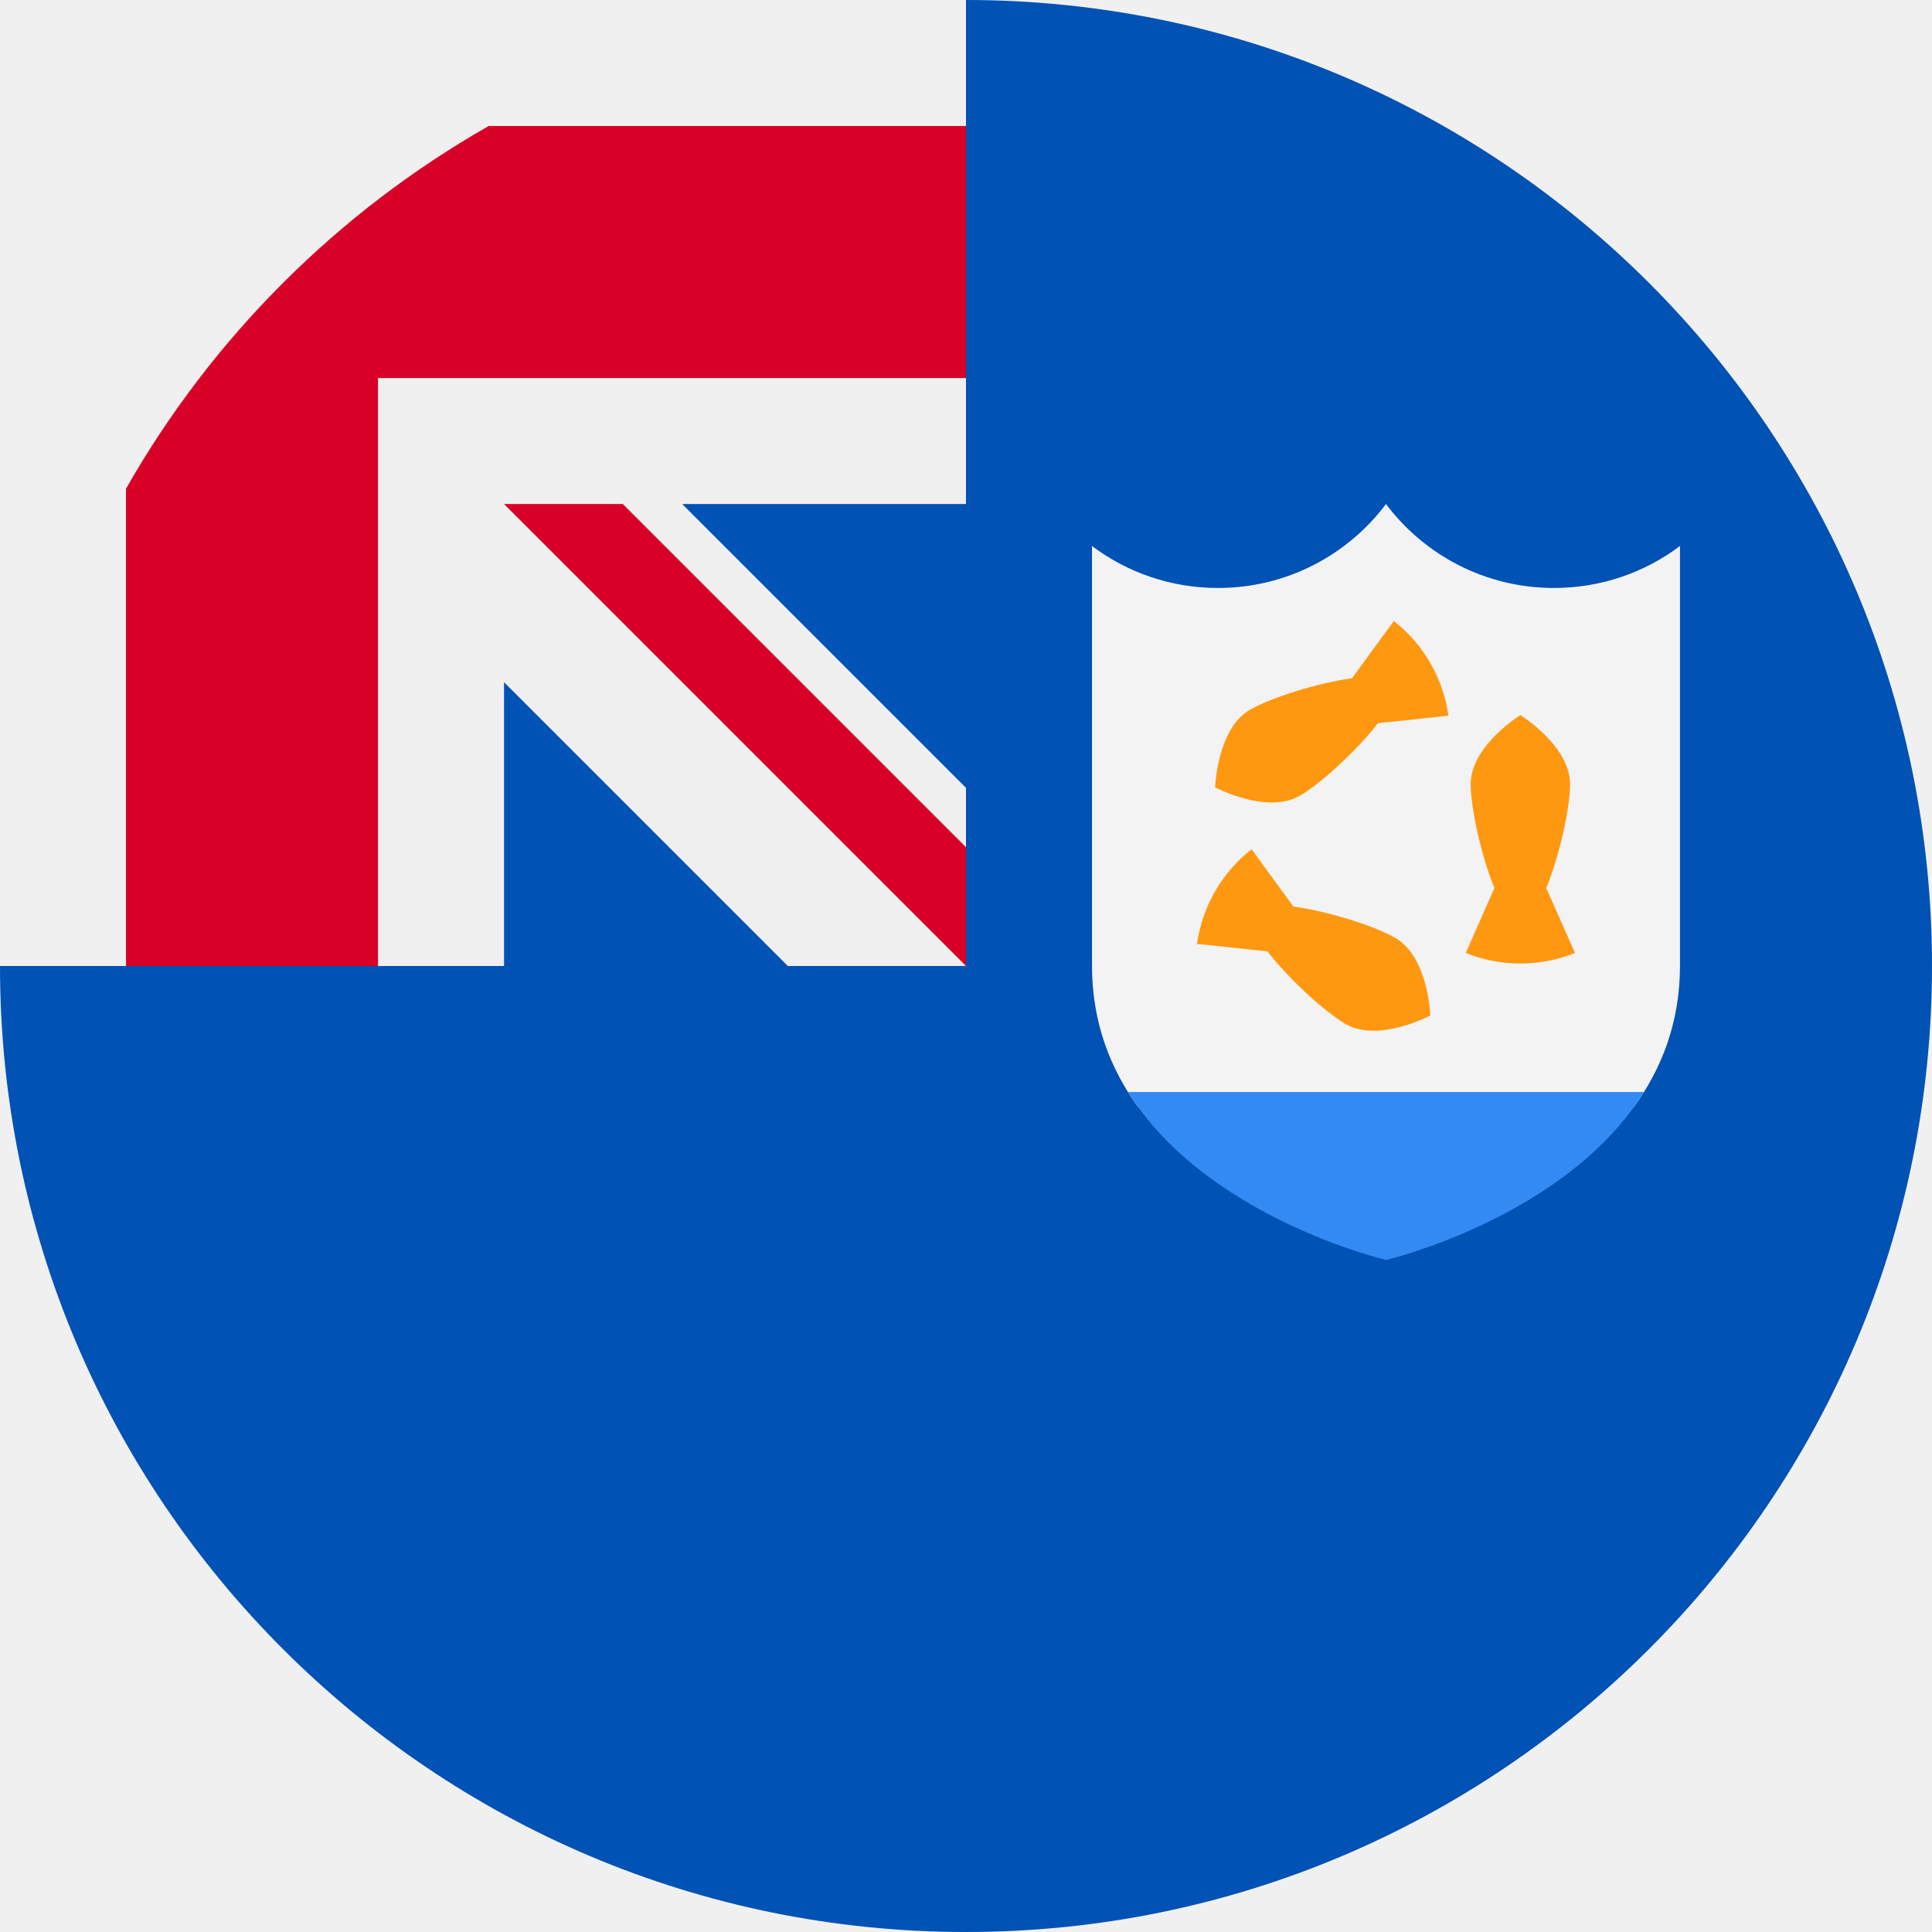
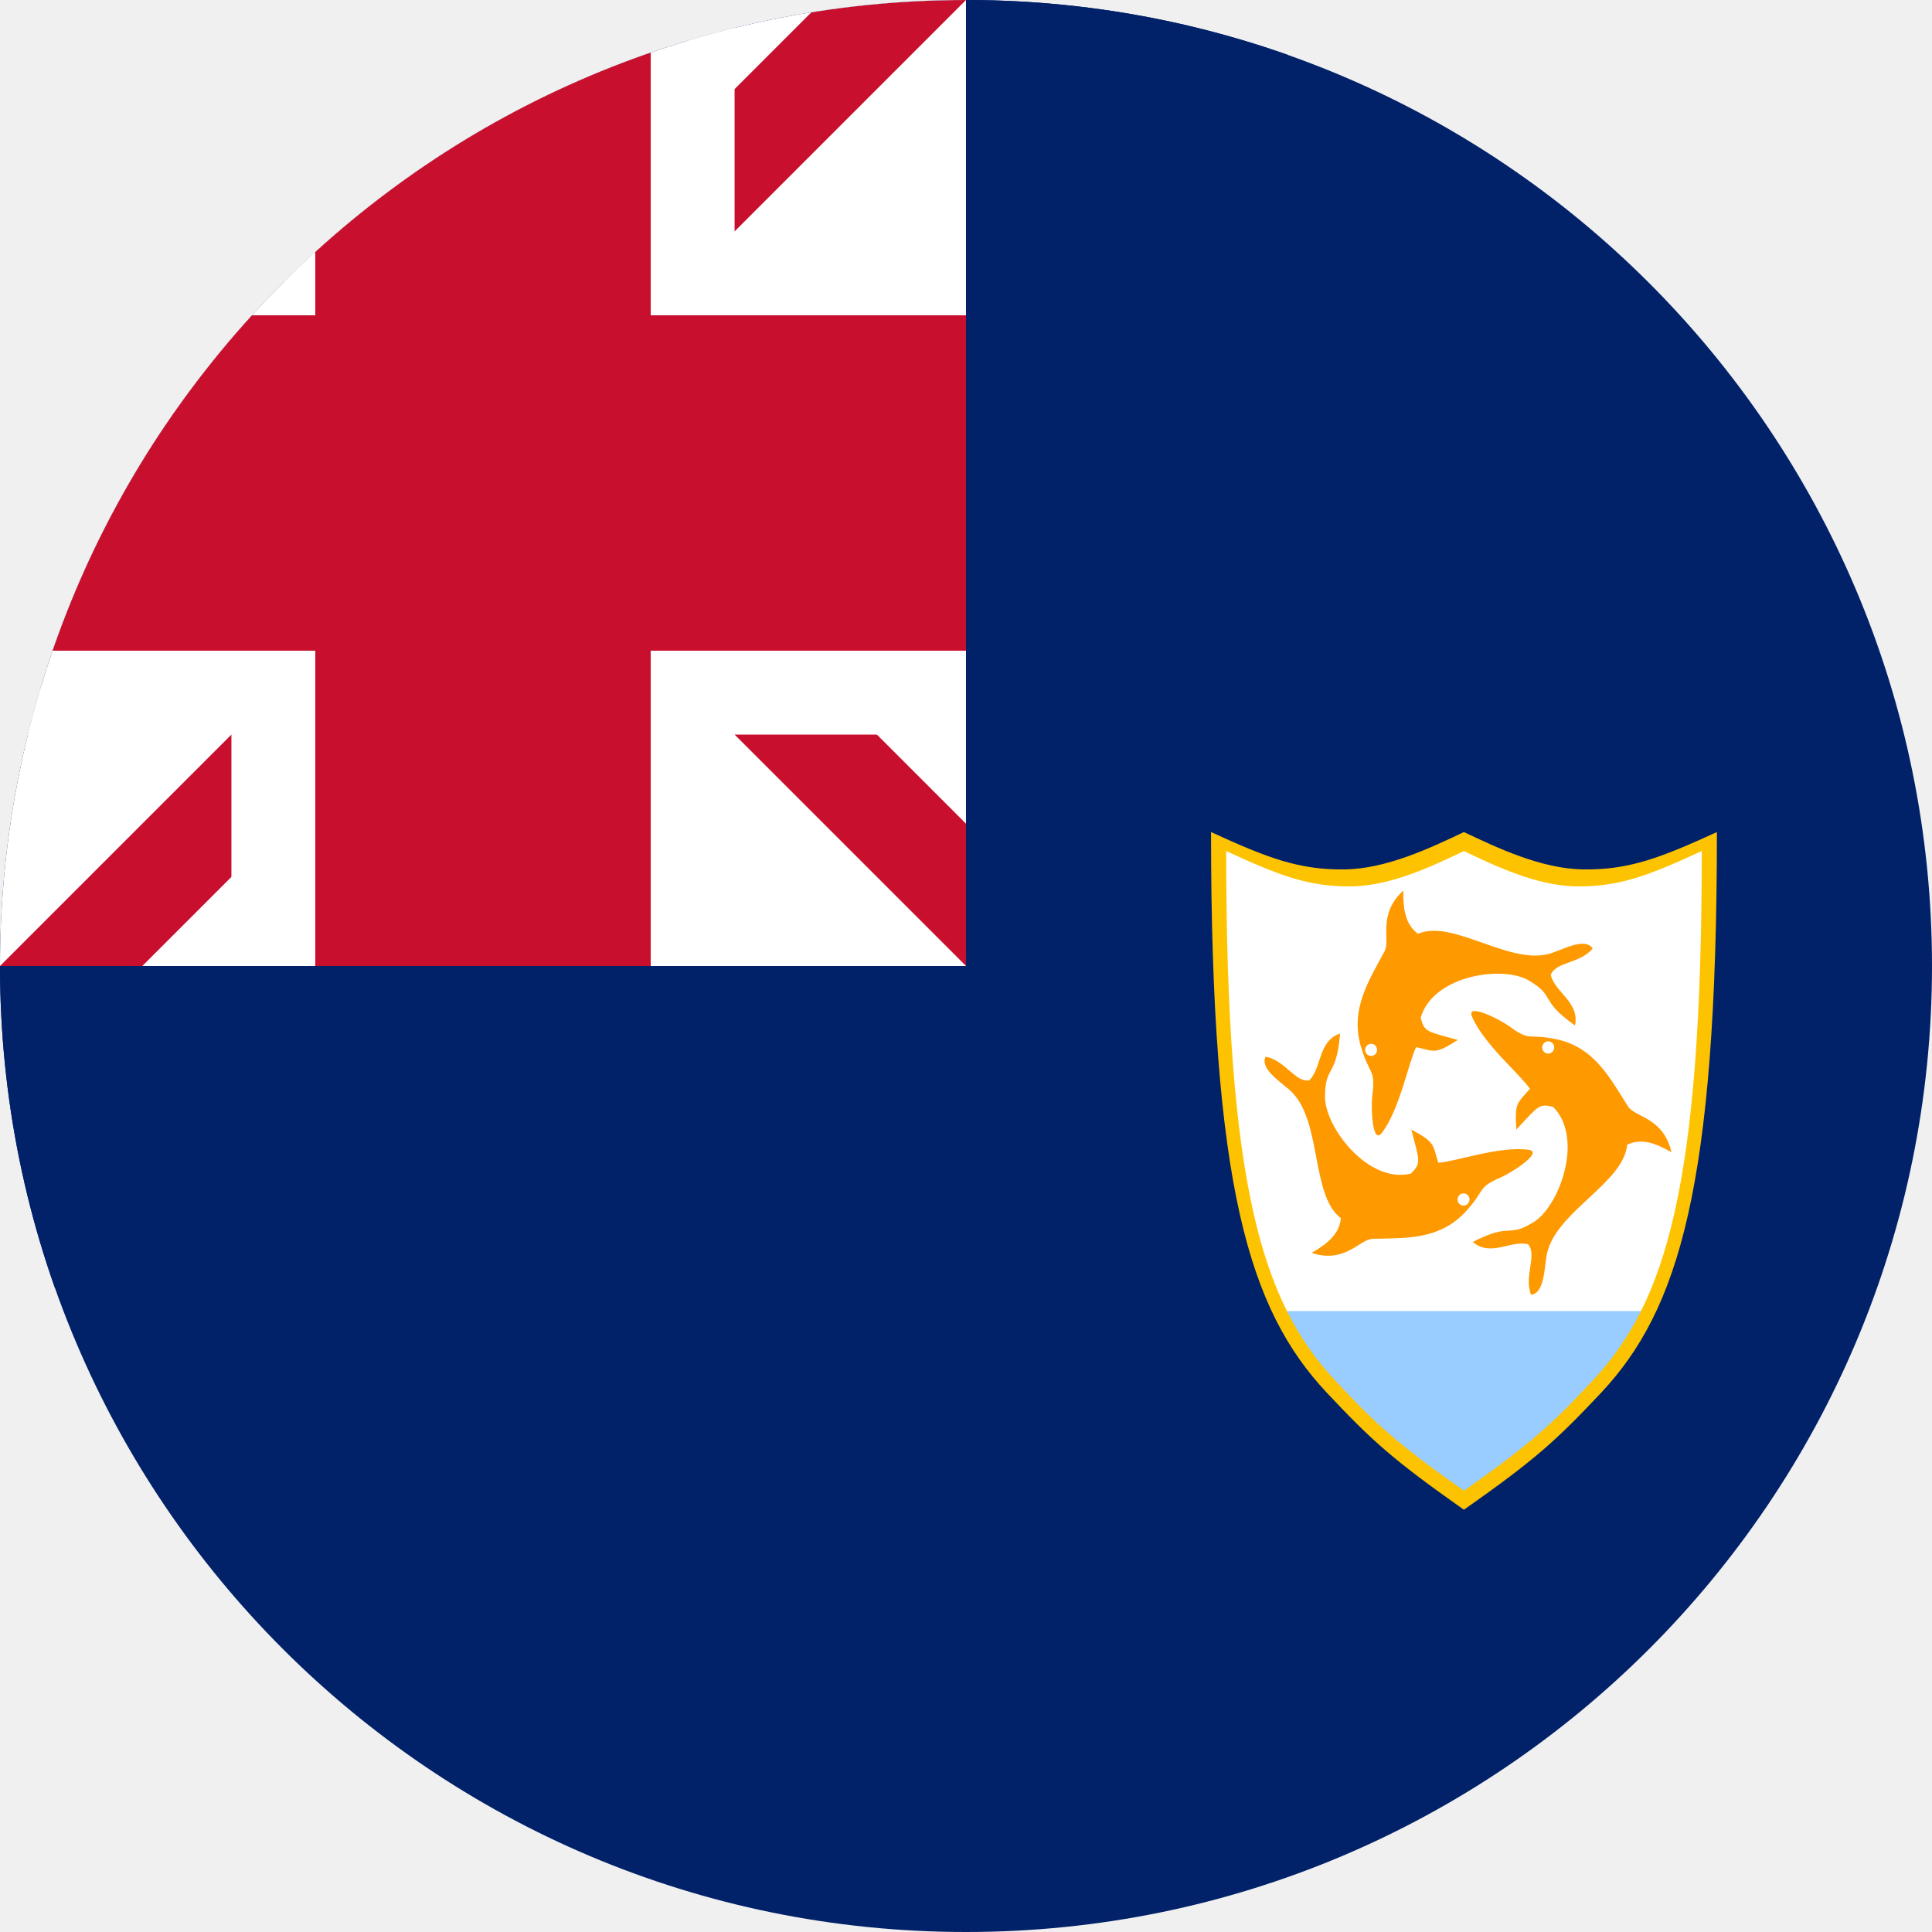
<svg xmlns="http://www.w3.org/2000/svg" width="18" height="18" viewBox="0 0 18 18" fill="none">
-   <g clip-path="url(#clip0_8201_9748)">
-     <path d="M18 9C18 13.97 13.97 18 9 18C4.029 18 0 13.97 0 9C0 9.002 9 0.001 9 0C13.97 0 18 4.029 18 9Z" fill="#0052B4" />
-     <path d="M8.976 9H9C9 8.992 9 8.984 9 8.976C8.992 8.984 8.984 8.992 8.976 9Z" fill="#F0F0F0" />
-     <path d="M9 4.696C9 3.112 9 2.074 9 0H8.998C4.029 0.001 0 4.03 0 9H4.696V6.356L7.34 9H8.976C8.984 8.992 8.992 8.984 9 8.976C9 8.37 9 7.829 9 7.34L6.356 4.696H9Z" fill="#F0F0F0" />
-     <path d="M4.553 1.174C3.146 1.975 1.975 3.146 1.174 4.553V9H3.522V3.522V3.522H9C9 2.781 9 2.076 9 1.174H4.553Z" fill="#D80027" />
-     <path d="M9 7.893L5.803 4.696H4.696V4.696L9 9H9C9 9 9 8.237 9 7.893Z" fill="#D80027" />
-     <path d="M15.22 10.317C15.479 9.961 15.652 9.527 15.652 9V5.087C15.325 5.333 14.919 5.478 14.478 5.478C13.838 5.478 13.27 5.171 12.913 4.696C12.556 5.171 11.988 5.478 11.348 5.478C10.907 5.478 10.501 5.333 10.174 5.087V9C10.174 9.527 10.347 9.961 10.605 10.317H15.22Z" fill="#F3F3F3" />
-     <path d="M14.406 8.274C14.531 7.97 14.628 7.526 14.628 7.305C14.628 6.949 14.165 6.662 14.165 6.662C14.165 6.662 13.702 6.949 13.702 7.305C13.702 7.526 13.799 7.97 13.923 8.274L13.656 8.878C13.813 8.942 13.985 8.977 14.165 8.977C14.345 8.977 14.517 8.942 14.674 8.878L14.406 8.274Z" fill="#FF9811" />
-     <path d="M12.596 6.319C12.271 6.363 11.838 6.502 11.646 6.612C11.339 6.79 11.321 7.335 11.321 7.335C11.321 7.335 11.802 7.592 12.109 7.414C12.301 7.304 12.637 6.998 12.838 6.738L13.495 6.668C13.471 6.5 13.416 6.333 13.326 6.177C13.236 6.021 13.12 5.89 12.986 5.786L12.596 6.319Z" fill="#FF9811" />
-     <path d="M11.809 8.864C12.01 9.124 12.346 9.43 12.538 9.541C12.845 9.718 13.326 9.461 13.326 9.461C13.326 9.461 13.308 8.916 13.001 8.739C12.809 8.628 12.376 8.49 12.05 8.446L11.661 7.912C11.527 8.016 11.411 8.148 11.321 8.303C11.231 8.46 11.176 8.626 11.152 8.794L11.809 8.864Z" fill="#FF9811" />
-     <path d="M10.509 10.174C11.24 11.347 12.913 11.739 12.913 11.739C12.913 11.739 14.586 11.347 15.317 10.174H10.509Z" fill="#338AF3" />
+   <g clip-path="url(#clip0_14_1147)">
+     <path d="M0 0H18V18H0V0Z" fill="#012169" />
+     <path d="M0 0L9 9ZM9 0L0 9Z" fill="black" />
+     <path d="M0 0L9 9M9 0L0 9" stroke="white" stroke-width="3.125" />
+     <mask id="mask0_14_1147" style="mask-type:luminance" maskUnits="userSpaceOnUse" x="0" y="0" width="11" height="11">
+       <path d="M0 0V4.5H10.5V9H9L0 0ZM9 0H4.5V10.5H0V9L9 0Z" fill="white" />
+     </mask>
+     <g mask="url(#mask0_14_1147)">
+       <path d="M0 0L9 9ZM9 0L0 9Z" fill="black" />
+       <path d="M0 0L9 9M9 0L0 9" stroke="#C8102E" stroke-width="1.875" />
+     </g>
+     <path d="M4.5 0V10.5ZM0 4.5H10.5Z" fill="black" />
+     <path d="M4.5 0V10.5M0 4.5H10.5" stroke="white" stroke-width="4.688" />
+     <path d="M4.5 0V10.5ZM0 4.5H10.5Z" fill="black" />
+     <path d="M4.5 0V10.5M0 4.5H10.5" stroke="#C8102E" stroke-width="3.125" />
+     <path d="M0 9H9V0H12V12H0V9Z" fill="#012169" />
+     <path d="M11.377 7.879C11.377 11.057 11.721 12.152 12.409 12.889C12.82 13.326 13.002 13.491 13.639 13.94C14.277 13.491 14.459 13.326 14.87 12.889C15.558 12.152 15.902 11.057 15.902 7.879C15.401 8.108 15.116 8.22 14.703 8.213C14.334 8.207 13.942 8.023 13.639 7.879C13.337 8.023 12.945 8.207 12.576 8.213C12.163 8.22 11.878 8.108 11.377 7.879Z" fill="white" />
+     <path d="M13.713 9.468C13.819 9.724 14.16 10.006 14.254 10.144C14.135 10.283 14.111 10.267 14.127 10.524C14.334 10.303 14.337 10.279 14.471 10.313C14.763 10.611 14.523 11.251 14.282 11.39C14.04 11.538 14.085 11.384 13.722 11.571C13.888 11.715 14.08 11.55 14.238 11.593C14.323 11.697 14.197 11.885 14.264 12.063C14.402 12.049 14.386 11.763 14.418 11.659C14.519 11.279 15.129 11.014 15.16 10.665C15.289 10.603 15.417 10.646 15.573 10.735C15.496 10.409 15.238 10.412 15.169 10.31C15.005 10.053 14.859 9.761 14.508 9.684C14.242 9.627 14.262 9.702 14.091 9.583C13.985 9.499 13.661 9.339 13.713 9.468V9.468Z" fill="#FF9900" />
+     <path d="M14.424 9.816C14.455 9.816 14.48 9.791 14.48 9.759C14.48 9.728 14.455 9.702 14.424 9.702C14.393 9.702 14.368 9.728 14.368 9.759C14.368 9.791 14.393 9.816 14.424 9.816Z" fill="white" />
+     <path d="M12.871 10.559C13.04 10.343 13.12 9.905 13.194 9.756C13.37 9.796 13.368 9.825 13.582 9.689C13.292 9.609 13.271 9.617 13.236 9.482C13.353 9.08 14.017 8.99 14.252 9.14C14.494 9.285 14.341 9.319 14.674 9.554C14.719 9.337 14.485 9.244 14.448 9.083C14.496 8.958 14.718 8.981 14.839 8.837C14.761 8.72 14.523 8.87 14.419 8.89C14.044 8.98 13.525 8.562 13.211 8.7C13.096 8.614 13.072 8.479 13.074 8.297C12.831 8.522 12.956 8.75 12.901 8.86C12.759 9.128 12.577 9.397 12.678 9.747C12.756 10.012 12.811 9.959 12.79 10.168C12.768 10.302 12.784 10.667 12.871 10.559V10.559Z" fill="#FF9900" />
+     <path d="M12.823 9.754C12.809 9.727 12.775 9.717 12.748 9.732C12.721 9.747 12.711 9.781 12.725 9.809C12.74 9.836 12.774 9.846 12.801 9.831C12.828 9.816 12.838 9.782 12.823 9.754Z" fill="white" />
+     <path d="M14.246 10.713C13.977 10.673 13.564 10.823 13.4 10.833C13.346 10.657 13.371 10.644 13.149 10.524C13.226 10.82 13.243 10.835 13.146 10.934C12.745 11.033 12.335 10.492 12.345 10.21C12.347 9.923 12.452 10.041 12.485 9.629C12.278 9.699 12.316 9.952 12.197 10.066C12.067 10.086 11.975 9.879 11.791 9.845C11.731 9.972 11.979 10.107 12.048 10.188C12.313 10.474 12.217 11.142 12.493 11.35C12.478 11.494 12.375 11.584 12.219 11.673C12.533 11.775 12.664 11.549 12.785 11.542C13.085 11.533 13.405 11.557 13.652 11.292C13.838 11.09 13.765 11.069 13.954 10.982C14.079 10.933 14.381 10.735 14.246 10.713V10.713Z" fill="#FF9900" />
+     <path d="M13.588 11.146C13.572 11.172 13.58 11.207 13.606 11.224C13.633 11.24 13.667 11.232 13.683 11.205C13.699 11.178 13.691 11.143 13.664 11.127C13.638 11.11 13.604 11.119 13.588 11.146Z" fill="white" />
+     <path d="M11.945 12.215C12.065 12.462 12.222 12.689 12.409 12.89C12.82 13.326 13.002 13.491 13.639 13.94C14.277 13.491 14.459 13.326 14.87 12.89C15.057 12.689 15.214 12.462 15.334 12.215H11.945Z" fill="#99CCFF" />
+     <path d="M11.283 7.752C11.283 11.063 11.641 12.203 12.358 12.972C12.786 13.427 12.975 13.598 13.639 14.066C14.304 13.598 14.493 13.427 14.921 12.972C15.638 12.203 15.996 11.063 15.996 7.752C15.474 7.991 15.177 8.107 14.747 8.1C14.362 8.094 13.955 7.902 13.639 7.752C13.324 7.902 12.916 8.094 12.532 8.1C12.102 8.107 11.804 7.991 11.283 7.752V7.752ZM11.424 7.929C11.914 8.155 12.194 8.265 12.598 8.258C12.96 8.252 13.343 8.071 13.639 7.929C13.936 8.071 14.319 8.252 14.681 8.258C15.085 8.265 15.364 8.155 15.855 7.929C15.855 11.054 15.518 12.131 14.844 12.857C14.442 13.286 14.264 13.448 13.639 13.889C13.015 13.448 12.837 13.286 12.435 12.857C11.761 12.131 11.424 11.054 11.424 7.929Z" fill="#FDC301" />
  </g>
  <defs>
-     <clipPath id="clip0_8201_9748">
-       <rect width="18" height="18" fill="white" />
+     <clipPath id="clip0_14_1147">
+       <rect width="18" height="18" rx="9" fill="white" />
    </clipPath>
  </defs>
</svg>
